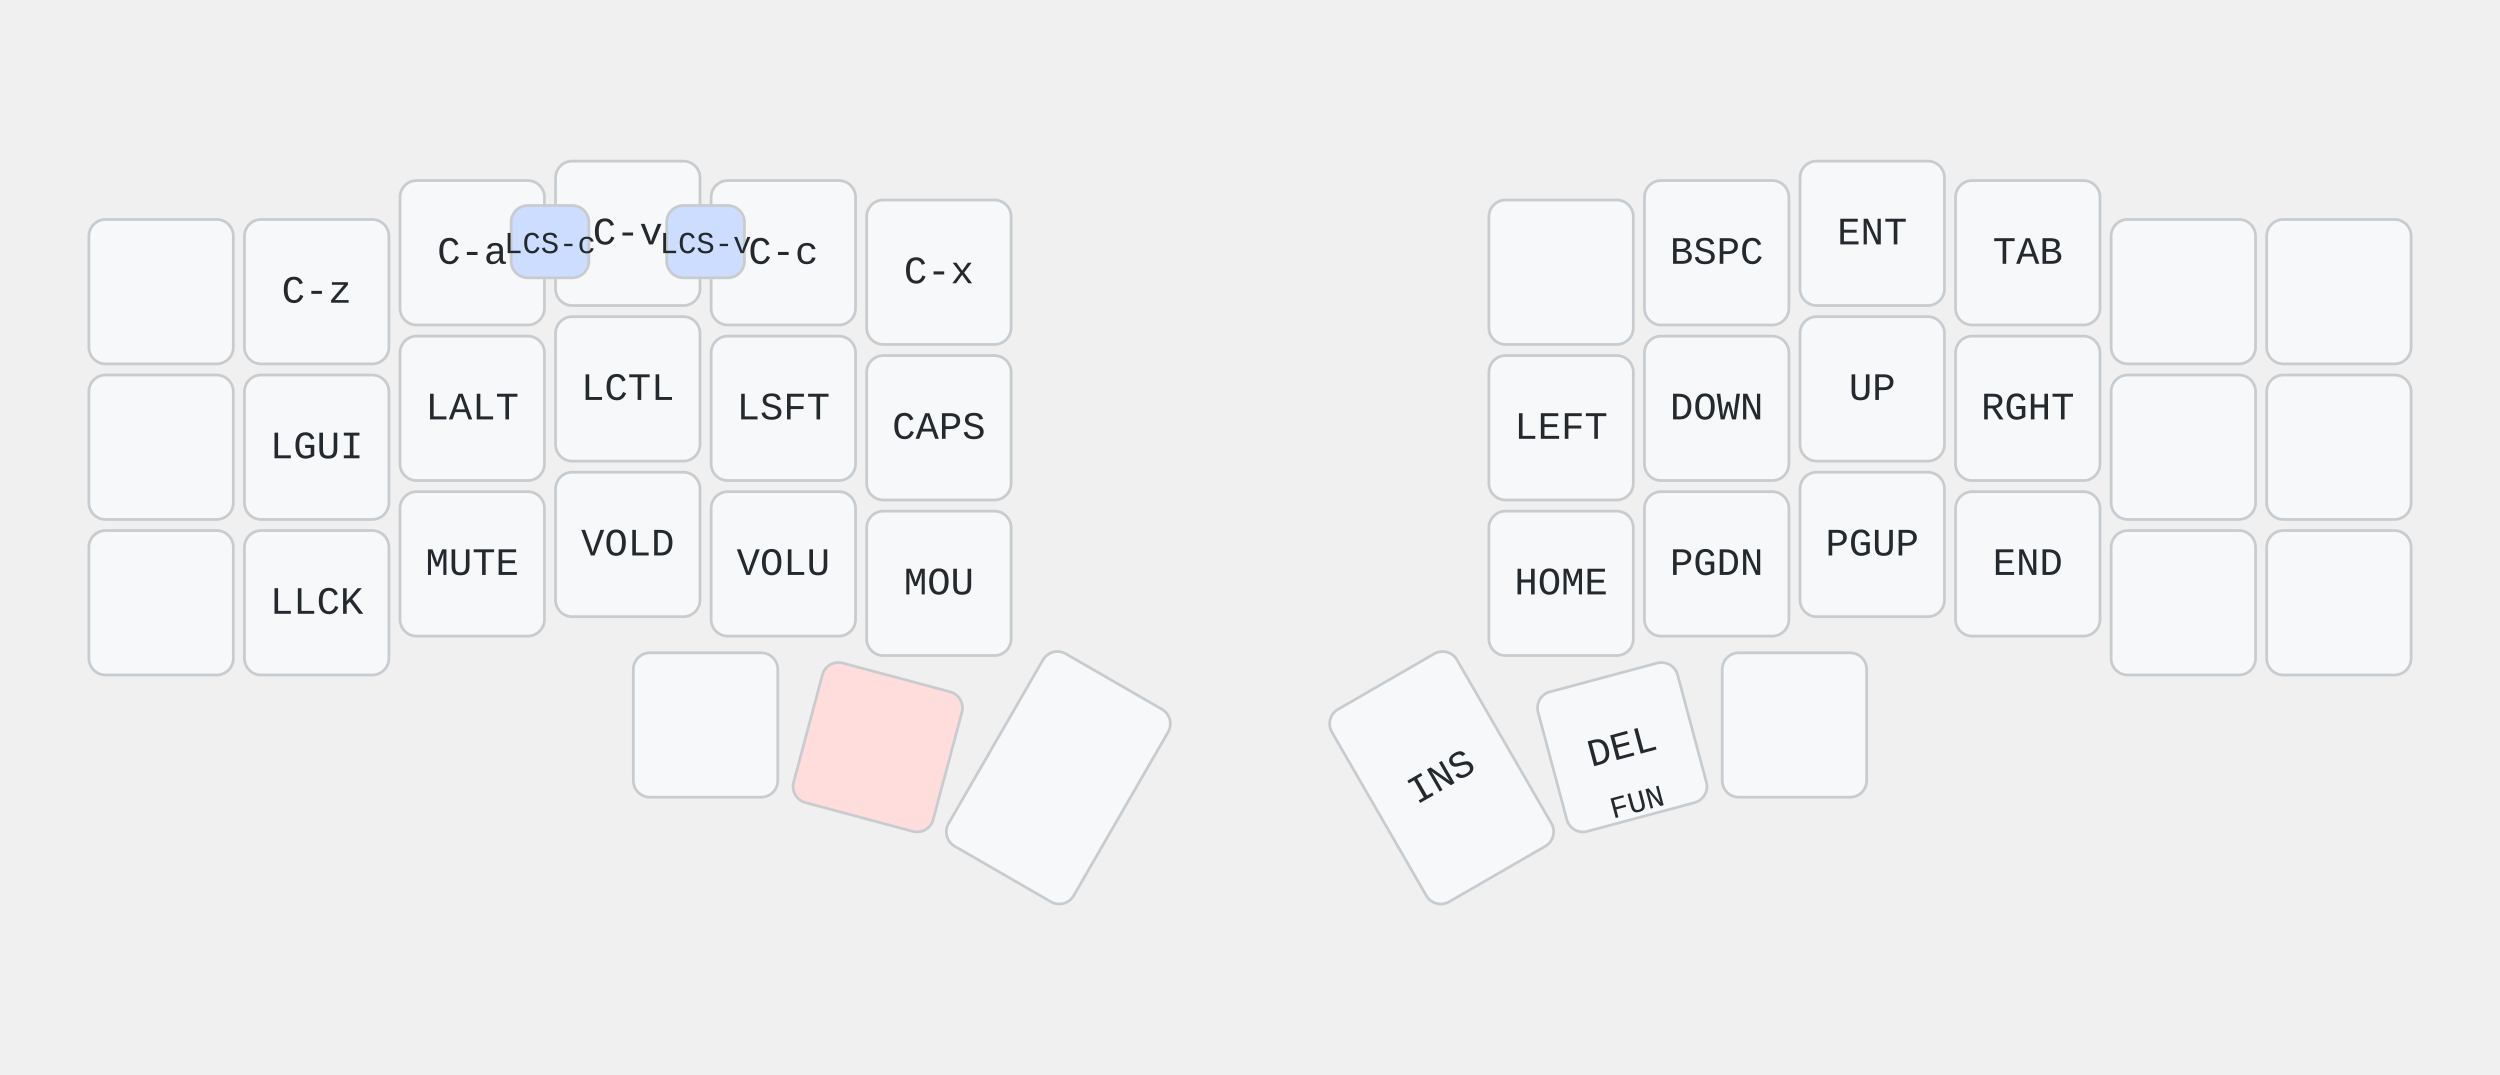
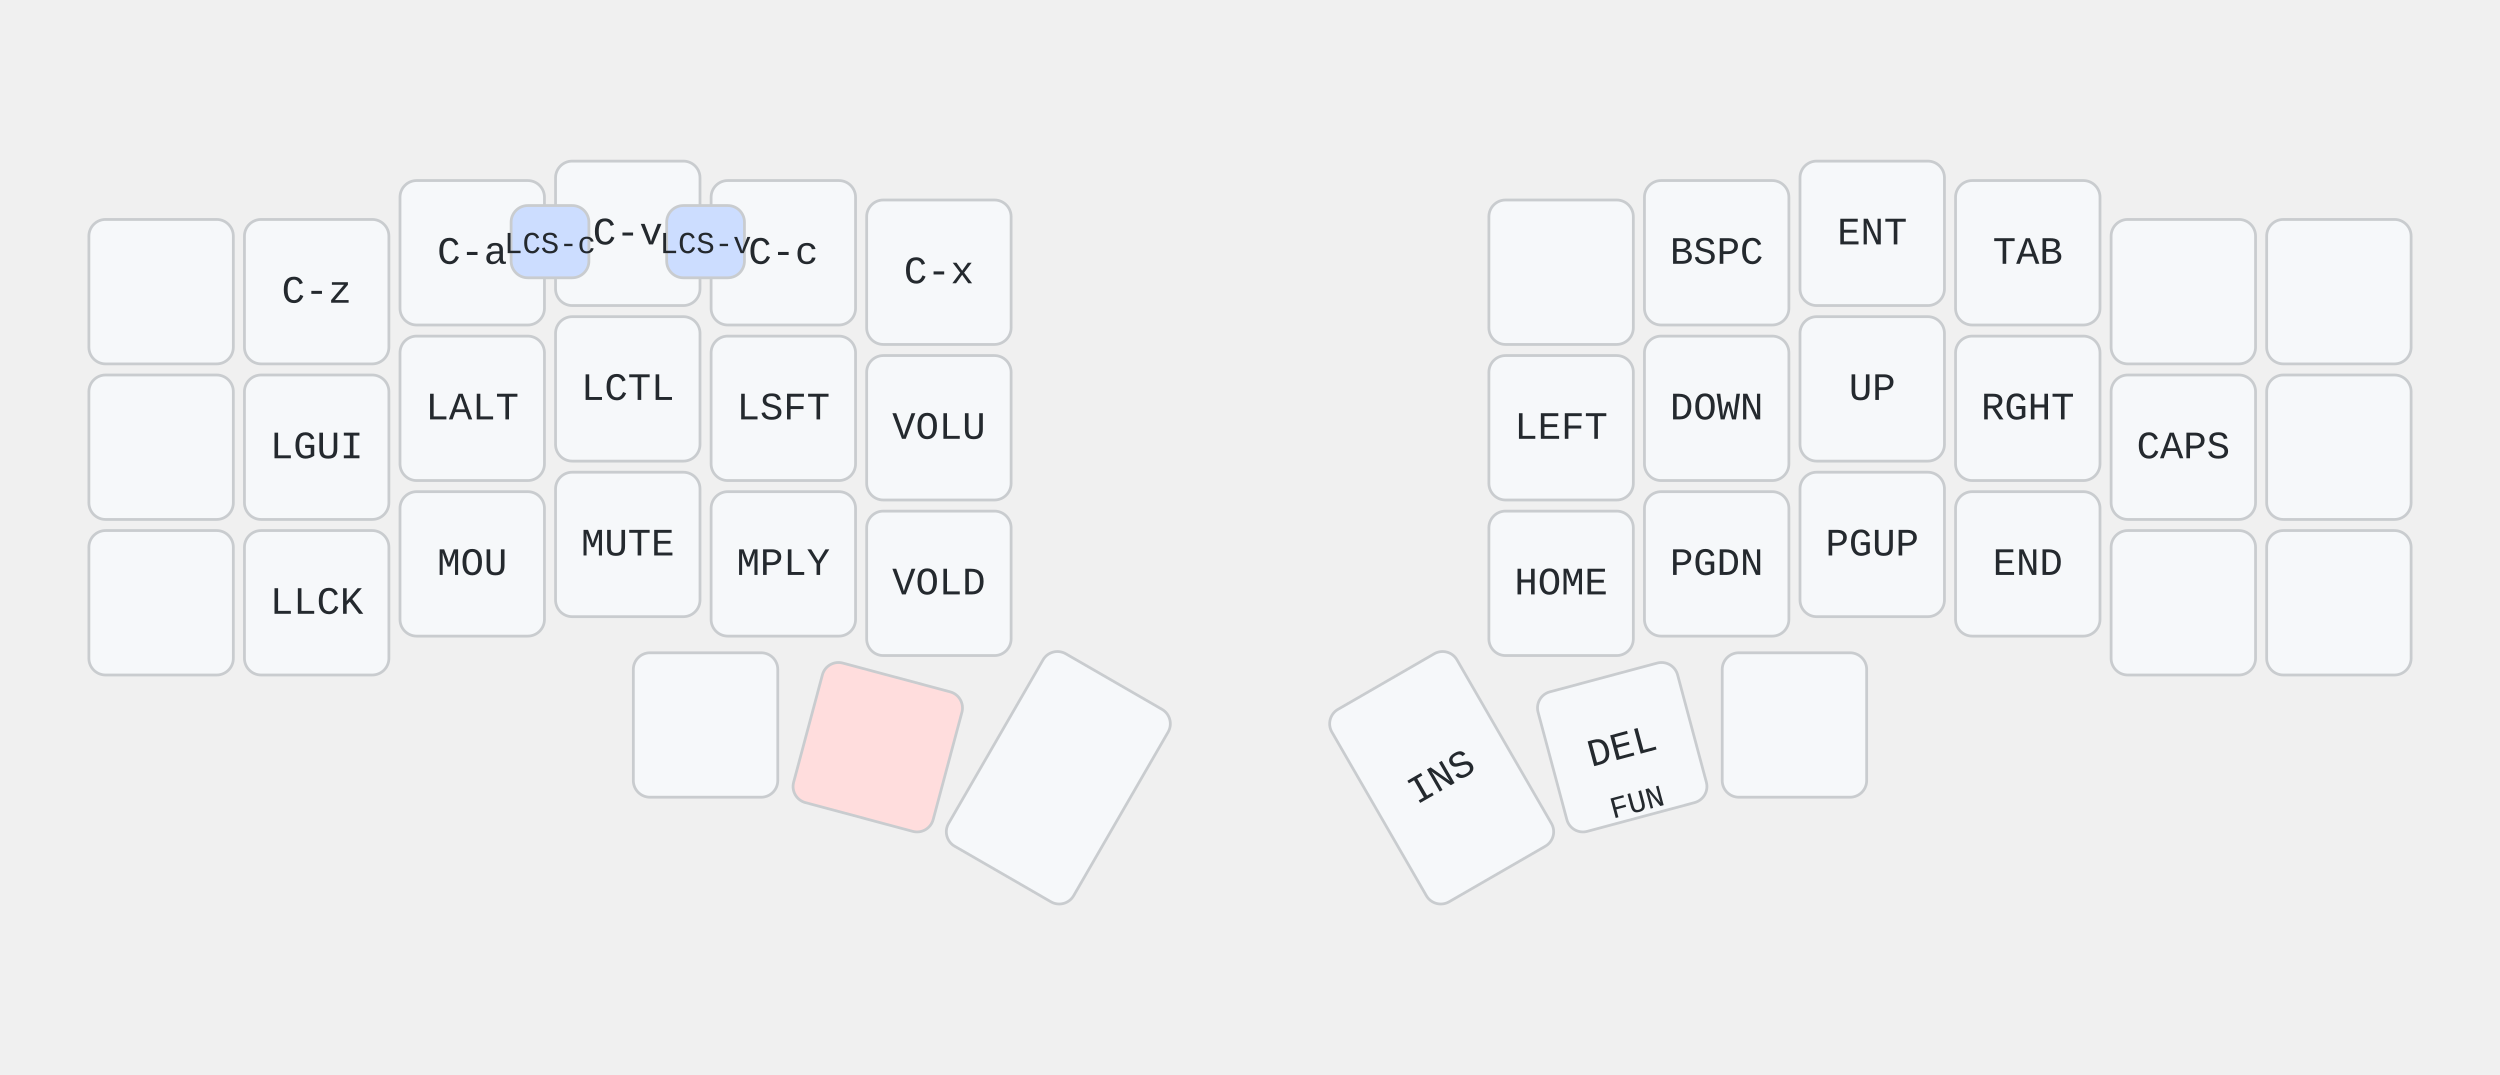
<svg xmlns="http://www.w3.org/2000/svg" width="900" height="387" viewBox="0 0 900 387" class="keymap">
  <style>/* inherit to force styles through use tags */
svg path {
    fill: inherit;
}

/* font and background color specifications */
svg.keymap {
    font-family: SFMono-Regular,Consolas,Liberation Mono,Menlo,monospace;
    font-size: 14px;
    font-kerning: normal;
    text-rendering: optimizeLegibility;
    fill: #24292e;
}

/* default key styling */
rect.key {
    fill: #f6f8fa;
}

rect.key, rect.combo {
    stroke: #c9cccf;
    stroke-width: 1;
}

/* default key side styling, only used is draw_key_sides is set */
rect.side {
    filter: brightness(90%);
}

/* color accent for combo boxes */
rect.combo, rect.combo-separate {
    fill: #cdf;
}

/* color accent for held keys */
rect.held, rect.combo.held {
    fill: #fdd;
}

/* color accent for ghost (optional) keys */
rect.ghost, rect.combo.ghost {
    stroke-dasharray: 4, 4;
    stroke-width: 2;
}

text {
    text-anchor: middle;
    dominant-baseline: middle;
}

/* styling for layer labels */
text.label {
    font-weight: bold;
    text-anchor: start;
    stroke: white;
    stroke-width: 4;
    paint-order: stroke;
}

/* styling for optional footer */
text.footer {
    text-anchor: end;
    dominant-baseline: auto;
    stroke: white;
    stroke-width: 4;
    paint-order: stroke;
}

/* styling for combo tap, and key non-tap label text */
- text.combo, text.hold, text.shifted, text.left, text.right {
+ text.combo, text.hold, text.shifted, text.left, text.right, text.tl, text.tr, text.bl, text.br {
    font-size: 11px;
}

- text.hold {
+ text.hold, text.bl, text.br {
    text-anchor: middle;
    dominant-baseline: auto;
}

- text.shifted {
+ text.shifted, text.tl, text.tr {
    text-anchor: middle;
    dominant-baseline: hanging;
}

- text.left {
+ text.left, text.tl, text.bl {
    text-anchor: start;
}

- text.right {
+ text.right, text.tr, text.br {
    text-anchor: end;
}

text.layer-activator {
    text-decoration: underline;
}

/* styling for hold/shifted label text in combo box */
text.combo.hold, text.combo.shifted, text.combo.left, text.combo.right {
    font-size: 8px;
}

/* lighter symbol for transparent keys */
text.trans {
    fill: #7b7e81;
}

/* styling for combo dendrons */
path.combo {
    stroke-width: 1;
    stroke: gray;
    fill: none;
}

/* Start Tabler Icons Cleanup */
/* cannot use height/width with glyphs */
.icon-tabler &gt; path {
    fill: inherit;
    stroke: inherit;
    stroke-width: 2;
}
/* hide tabler's default box */
.icon-tabler &gt; path[stroke="none"][fill="none"] {
    visibility: hidden;
}
/* End Tabler Icons Cleanup */
</style>
  <g transform="translate(30, 0)" class="layer-NAV">
    <g transform="translate(0, 56)">
      <g transform="translate(28, 49)" class="key keypos-0">
        <rect rx="6" ry="6" x="-26" y="-26" width="52" height="52" class="key" />
      </g>
      <g transform="translate(84, 49)" class="key keypos-1">
        <rect rx="6" ry="6" x="-26" y="-26" width="52" height="52" class="key" />
        <text x="0" y="0" class="key tap">C-z</text>
      </g>
      <g transform="translate(140, 35)" class="key keypos-2">
        <rect rx="6" ry="6" x="-26" y="-26" width="52" height="52" class="key" />
        <text x="0" y="0" class="key tap">C-a</text>
      </g>
      <g transform="translate(196, 28)" class="key keypos-3">
        <rect rx="6" ry="6" x="-26" y="-26" width="52" height="52" class="key" />
        <text x="0" y="0" class="key tap">C-v</text>
      </g>
      <g transform="translate(252, 35)" class="key keypos-4">
        <rect rx="6" ry="6" x="-26" y="-26" width="52" height="52" class="key" />
        <text x="0" y="0" class="key tap">C-c</text>
      </g>
      <g transform="translate(308, 42)" class="key keypos-5">
        <rect rx="6" ry="6" x="-26" y="-26" width="52" height="52" class="key" />
        <text x="0" y="0" class="key tap">C-x</text>
      </g>
      <g transform="translate(532, 42)" class="key keypos-6">
        <rect rx="6" ry="6" x="-26" y="-26" width="52" height="52" class="key" />
      </g>
      <g transform="translate(588, 35)" class="key keypos-7">
        <rect rx="6" ry="6" x="-26" y="-26" width="52" height="52" class="key" />
        <text x="0" y="0" class="key tap">BSPC</text>
      </g>
      <g transform="translate(644, 28)" class="key keypos-8">
        <rect rx="6" ry="6" x="-26" y="-26" width="52" height="52" class="key" />
        <text x="0" y="0" class="key tap">ENT</text>
      </g>
      <g transform="translate(700, 35)" class="key keypos-9">
        <rect rx="6" ry="6" x="-26" y="-26" width="52" height="52" class="key" />
        <text x="0" y="0" class="key tap">TAB</text>
      </g>
      <g transform="translate(756, 49)" class="key keypos-10">
        <rect rx="6" ry="6" x="-26" y="-26" width="52" height="52" class="key" />
      </g>
      <g transform="translate(812, 49)" class="key keypos-11">
        <rect rx="6" ry="6" x="-26" y="-26" width="52" height="52" class="key" />
      </g>
      <g transform="translate(28, 105)" class="key keypos-12">
        <rect rx="6" ry="6" x="-26" y="-26" width="52" height="52" class="key" />
      </g>
      <g transform="translate(84, 105)" class="key keypos-13">
        <rect rx="6" ry="6" x="-26" y="-26" width="52" height="52" class="key" />
        <text x="0" y="0" class="key tap">LGUI</text>
      </g>
      <g transform="translate(140, 91)" class="key keypos-14">
        <rect rx="6" ry="6" x="-26" y="-26" width="52" height="52" class="key" />
        <text x="0" y="0" class="key tap">LALT</text>
      </g>
      <g transform="translate(196, 84)" class="key keypos-15">
        <rect rx="6" ry="6" x="-26" y="-26" width="52" height="52" class="key" />
        <text x="0" y="0" class="key tap">LCTL</text>
      </g>
      <g transform="translate(252, 91)" class="key keypos-16">
        <rect rx="6" ry="6" x="-26" y="-26" width="52" height="52" class="key" />
        <text x="0" y="0" class="key tap">LSFT</text>
      </g>
      <g transform="translate(308, 98)" class="key keypos-17">
        <rect rx="6" ry="6" x="-26" y="-26" width="52" height="52" class="key" />
+         <text x="0" y="0" class="key tap">VOLU</text>
+       </g>
+       <g transform="translate(532, 98)" class="key keypos-18">
+         <rect rx="6" ry="6" x="-26" y="-26" width="52" height="52" class="key" />
+         <text x="0" y="0" class="key tap">LEFT</text>
+       </g>
+       <g transform="translate(588, 91)" class="key keypos-19">
+         <rect rx="6" ry="6" x="-26" y="-26" width="52" height="52" class="key" />
+         <text x="0" y="0" class="key tap">DOWN</text>
+       </g>
+       <g transform="translate(644, 84)" class="key keypos-20">
+         <rect rx="6" ry="6" x="-26" y="-26" width="52" height="52" class="key" />
+         <text x="0" y="0" class="key tap">UP</text>
+       </g>
+       <g transform="translate(700, 91)" class="key keypos-21">
+         <rect rx="6" ry="6" x="-26" y="-26" width="52" height="52" class="key" />
+         <text x="0" y="0" class="key tap">RGHT</text>
+       </g>
+       <g transform="translate(756, 105)" class="key keypos-22">
+         <rect rx="6" ry="6" x="-26" y="-26" width="52" height="52" class="key" />
        <text x="0" y="0" class="key tap">CAPS</text>
      </g>
-       <g transform="translate(532, 98)" class="key keypos-18">
-         <rect rx="6" ry="6" x="-26" y="-26" width="52" height="52" class="key" />
-         <text x="0" y="0" class="key tap">LEFT</text>
-       </g>
-       <g transform="translate(588, 91)" class="key keypos-19">
-         <rect rx="6" ry="6" x="-26" y="-26" width="52" height="52" class="key" />
-         <text x="0" y="0" class="key tap">DOWN</text>
-       </g>
-       <g transform="translate(644, 84)" class="key keypos-20">
-         <rect rx="6" ry="6" x="-26" y="-26" width="52" height="52" class="key" />
-         <text x="0" y="0" class="key tap">UP</text>
-       </g>
-       <g transform="translate(700, 91)" class="key keypos-21">
-         <rect rx="6" ry="6" x="-26" y="-26" width="52" height="52" class="key" />
-         <text x="0" y="0" class="key tap">RGHT</text>
-       </g>
-       <g transform="translate(756, 105)" class="key keypos-22">
-         <rect rx="6" ry="6" x="-26" y="-26" width="52" height="52" class="key" />
-       </g>
      <g transform="translate(812, 105)" class="key keypos-23">
        <rect rx="6" ry="6" x="-26" y="-26" width="52" height="52" class="key" />
      </g>
      <g transform="translate(28, 161)" class="key keypos-24">
        <rect rx="6" ry="6" x="-26" y="-26" width="52" height="52" class="key" />
      </g>
      <g transform="translate(84, 161)" class="key keypos-25">
        <rect rx="6" ry="6" x="-26" y="-26" width="52" height="52" class="key" />
        <text x="0" y="0" class="key tap">LLCK</text>
      </g>
-       <g transform="translate(140, 147)" class="key keypos-26">
-         <rect rx="6" ry="6" x="-26" y="-26" width="52" height="52" class="key" />
-         <text x="0" y="0" class="key tap">MUTE</text>
-       </g>
-       <g transform="translate(196, 140)" class="key keypos-27">
-         <rect rx="6" ry="6" x="-26" y="-26" width="52" height="52" class="key" />
-         <text x="0" y="0" class="key tap">VOLD</text>
-       </g>
-       <g transform="translate(252, 147)" class="key keypos-28">
-         <rect rx="6" ry="6" x="-26" y="-26" width="52" height="52" class="key" />
-         <text x="0" y="0" class="key tap">VOLU</text>
-       </g>
-       <g transform="translate(308, 154)" class="key toggle keypos-29">
+       <g transform="translate(140, 147)" class="key toggle keypos-26">
        <rect rx="6" ry="6" x="-26" y="-26" width="52" height="52" class="key toggle" />
        <text x="0" y="0" class="key toggle tap">MOU</text>
+       </g>
+       <g transform="translate(196, 140)" class="key keypos-27">
+         <rect rx="6" ry="6" x="-26" y="-26" width="52" height="52" class="key" />
+         <text x="0" y="0" class="key tap">MUTE</text>
+       </g>
+       <g transform="translate(252, 147)" class="key keypos-28">
+         <rect rx="6" ry="6" x="-26" y="-26" width="52" height="52" class="key" />
+         <text x="0" y="0" class="key tap">MPLY</text>
+       </g>
+       <g transform="translate(308, 154)" class="key keypos-29">
+         <rect rx="6" ry="6" x="-26" y="-26" width="52" height="52" class="key" />
+         <text x="0" y="0" class="key tap">VOLD</text>
      </g>
      <g transform="translate(532, 154)" class="key keypos-30">
        <rect rx="6" ry="6" x="-26" y="-26" width="52" height="52" class="key" />
        <text x="0" y="0" class="key tap">HOME</text>
      </g>
      <g transform="translate(588, 147)" class="key keypos-31">
        <rect rx="6" ry="6" x="-26" y="-26" width="52" height="52" class="key" />
        <text x="0" y="0" class="key tap">PGDN</text>
      </g>
      <g transform="translate(644, 140)" class="key keypos-32">
        <rect rx="6" ry="6" x="-26" y="-26" width="52" height="52" class="key" />
        <text x="0" y="0" class="key tap">PGUP</text>
      </g>
      <g transform="translate(700, 147)" class="key keypos-33">
        <rect rx="6" ry="6" x="-26" y="-26" width="52" height="52" class="key" />
        <text x="0" y="0" class="key tap">END</text>
      </g>
      <g transform="translate(756, 161)" class="key keypos-34">
        <rect rx="6" ry="6" x="-26" y="-26" width="52" height="52" class="key" />
      </g>
      <g transform="translate(812, 161)" class="key keypos-35">
        <rect rx="6" ry="6" x="-26" y="-26" width="52" height="52" class="key" />
      </g>
      <g transform="translate(224, 205)" class="key keypos-36">
        <rect rx="6" ry="6" x="-26" y="-26" width="52" height="52" class="key" />
      </g>
      <g transform="translate(286, 213) rotate(15.0)" class="key held keypos-37">
        <rect rx="6" ry="6" x="-26" y="-26" width="52" height="52" class="key held" />
      </g>
      <g transform="translate(351, 224) rotate(30.0)" class="key keypos-38">
        <rect rx="6" ry="6" x="-26" y="-40" width="52" height="80" class="key" />
      </g>
      <g transform="translate(489, 224) rotate(-30.0)" class="key keypos-39">
        <rect rx="6" ry="6" x="-26" y="-40" width="52" height="80" class="key" />
        <text x="0" y="0" class="key tap">INS</text>
      </g>
      <g transform="translate(554, 213) rotate(-15.0)" class="key keypos-40">
        <rect rx="6" ry="6" x="-26" y="-26" width="52" height="52" class="key" />
        <text x="0" y="0" class="key tap">DEL</text>
        <text x="0" y="24" class="key hold">FUN</text>
      </g>
      <g transform="translate(616, 205)" class="key keypos-41">
        <rect rx="6" ry="6" x="-26" y="-26" width="52" height="52" class="key" />
      </g>
      <g class="combo combopos-0">
+         <rect rx="6" ry="6" x="154" y="18" width="28" height="26" class="combo" />
+         <text x="168" y="32" class="combo tap">LCS-c</text>
+       </g>
+       <g class="combo combopos-1">
        <rect rx="6" ry="6" x="210" y="18" width="28" height="26" class="combo" />
        <text x="224" y="32" class="combo tap">LCS-v</text>
-       </g>
-       <g class="combo combopos-1">
-         <rect rx="6" ry="6" x="154" y="18" width="28" height="26" class="combo" />
-         <text x="168" y="32" class="combo tap">LCS-c</text>
      </g>
    </g>
  </g>
</svg>
